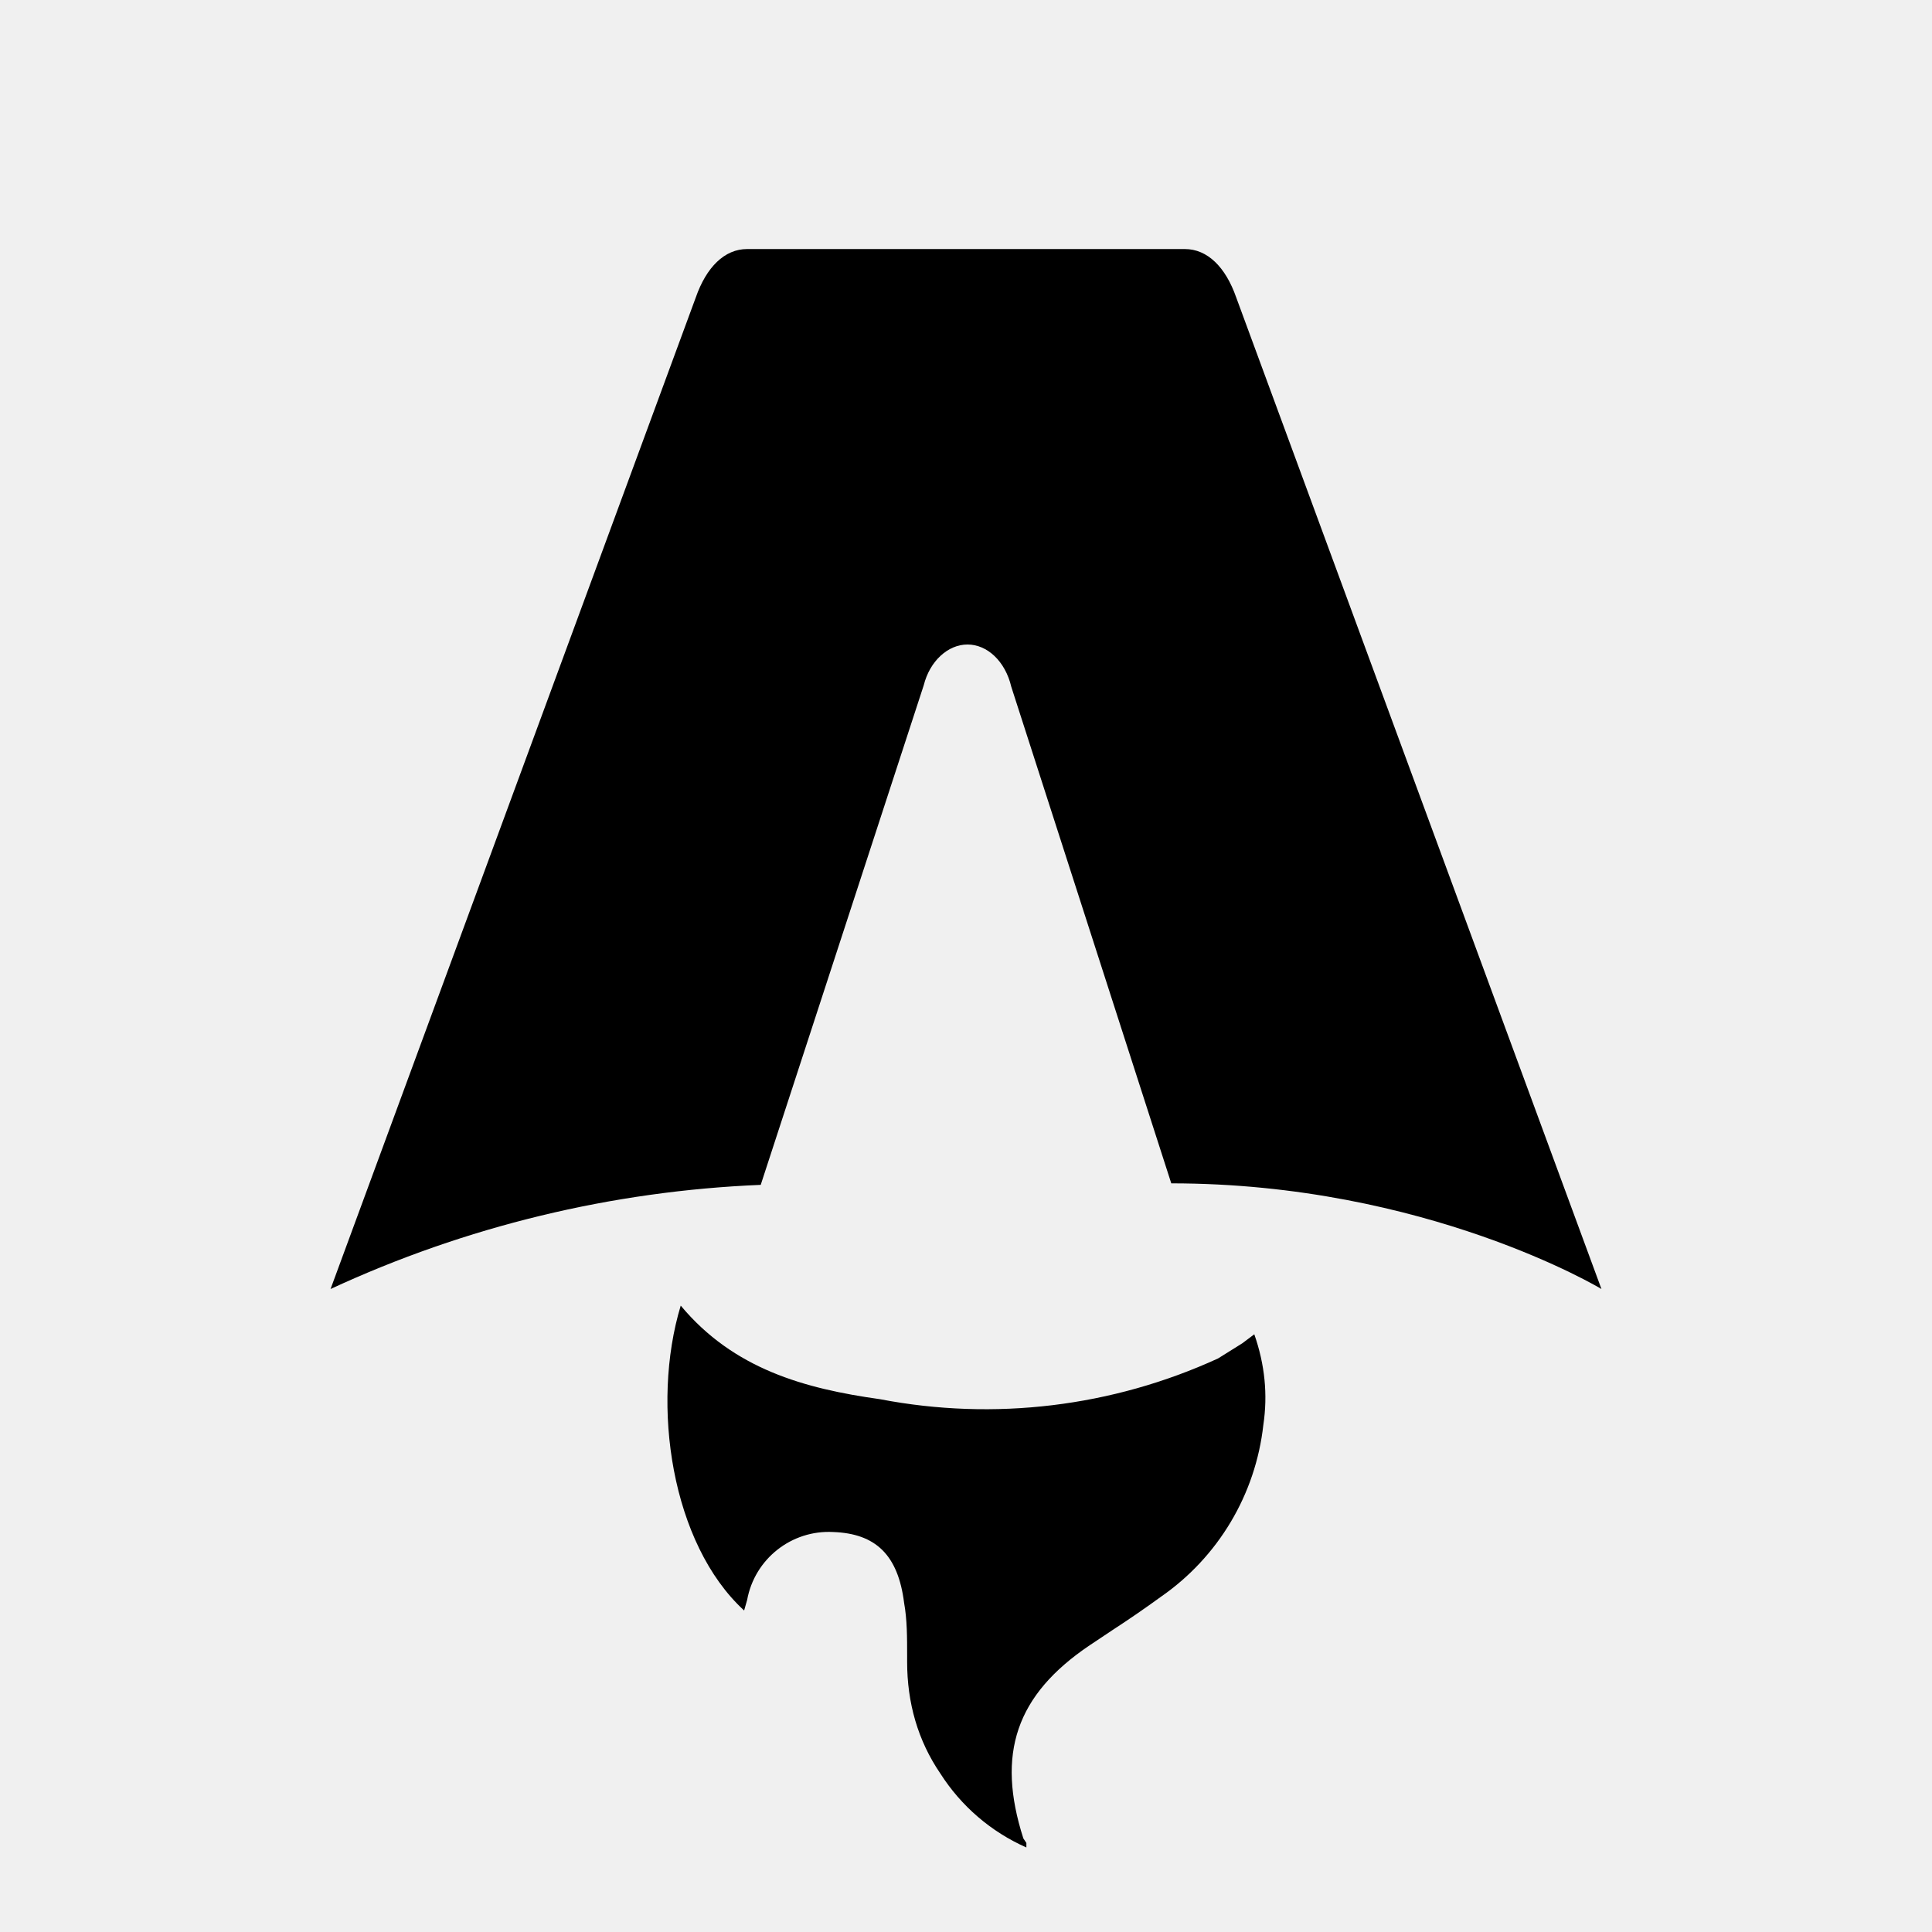
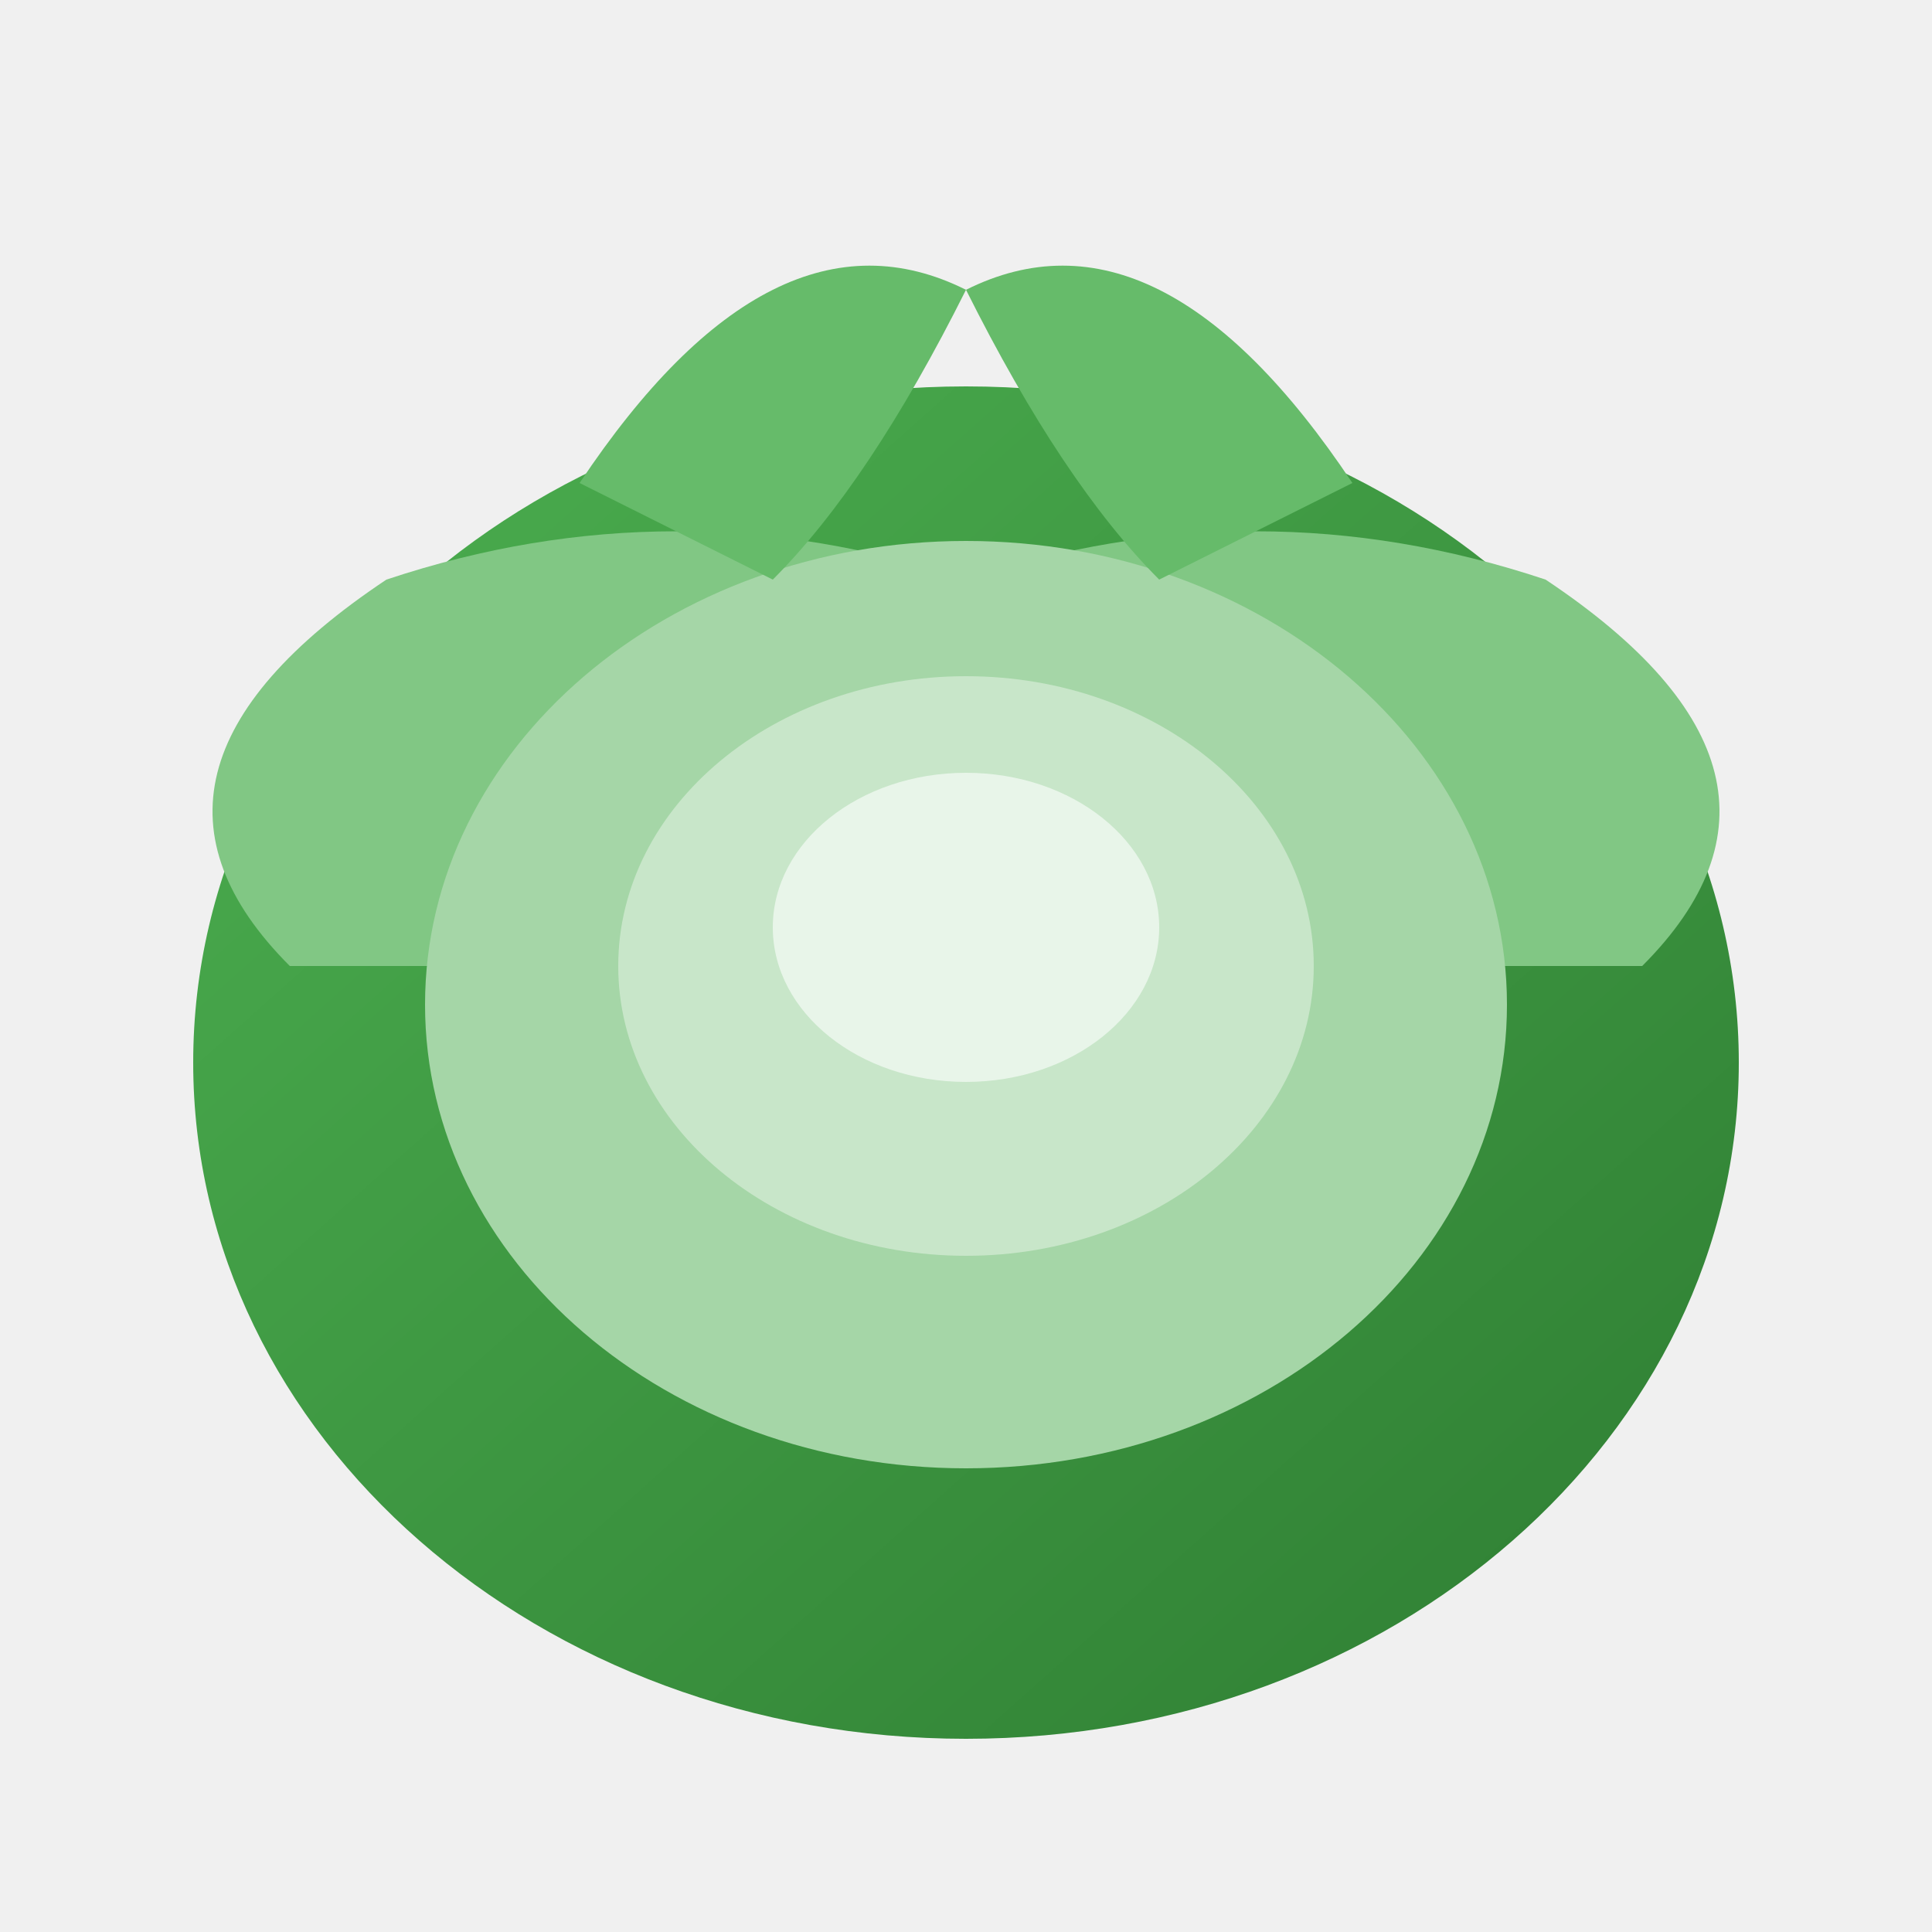
- <svg xmlns="http://www.w3.org/2000/svg" fill="none" viewBox="0 0 128 128">
-   <path d="M50.4 78.5a75.1 75.1 0 0 0-28.5 6.9l24.2-65.7c.7-2 1.9-3.2 3.4-3.2h29c1.5 0 2.7 1.2 3.4 3.2l24.2 65.7s-11.6-7-28.5-7L67 45.5c-.4-1.7-1.6-2.8-2.9-2.8-1.3 0-2.5 1.1-2.9 2.7L50.4 78.5Zm-1.1 28.2Zm-4.2-20.2c-2 6.6-.6 15.8 4.2 20.2a17.5 17.5 0 0 1 .2-.7 5.5 5.5 0 0 1 5.7-4.5c2.8.1 4.3 1.5 4.7 4.7.2 1.1.2 2.3.2 3.5v.4c0 2.7.7 5.2 2.2 7.4a13 13 0 0 0 5.7 4.9v-.3l-.2-.3c-1.8-5.6-.5-9.5 4.4-12.8l1.5-1a73 73 0 0 0 3.2-2.2 16 16 0 0 0 6.8-11.4c.3-2 .1-4-.6-6l-.8.6-1.6 1a37 37 0 0 1-22.4 2.7c-5-.7-9.7-2-13.2-6.2Z" />
-   <style>
-         path { fill: #000; }
-         @media (prefers-color-scheme: dark) {
-             path { fill: #FFF; }
-         }
-     </style>
+ <svg xmlns="http://www.w3.org/2000/svg" viewBox="0 0 100 100">
+   <defs>
+     <linearGradient id="cabbageGradient" x1="0%" y1="0%" x2="100%" y2="100%">
+       <stop offset="0%" style="stop-color:#4CAF50" />
+       <stop offset="100%" style="stop-color:#2E7D32" />
+     </linearGradient>
+   </defs>
+   <ellipse cx="50" cy="55" rx="40" ry="35" fill="url(#cabbageGradient)" />
+   <path d="M15 50 Q5 40 20 30 Q35 25 50 30 Q40 40 30 50 Z" fill="#81C784" />
+   <path d="M85 50 Q95 40 80 30 Q65 25 50 30 Q60 40 70 50 Z" fill="#81C784" />
+   <ellipse cx="50" cy="52" rx="28" ry="24" fill="#A5D6A7" />
+   <ellipse cx="50" cy="50" rx="18" ry="15" fill="#C8E6C9" />
+   <ellipse cx="50" cy="48" rx="10" ry="8" fill="#E8F5E9" />
+   <path d="M30 25 Q40 10 50 15 Q45 25 40 30 Z" fill="#66BB6A" />
+   <path d="M70 25 Q60 10 50 15 Q55 25 60 30 Z" fill="#66BB6A" />
</svg>
